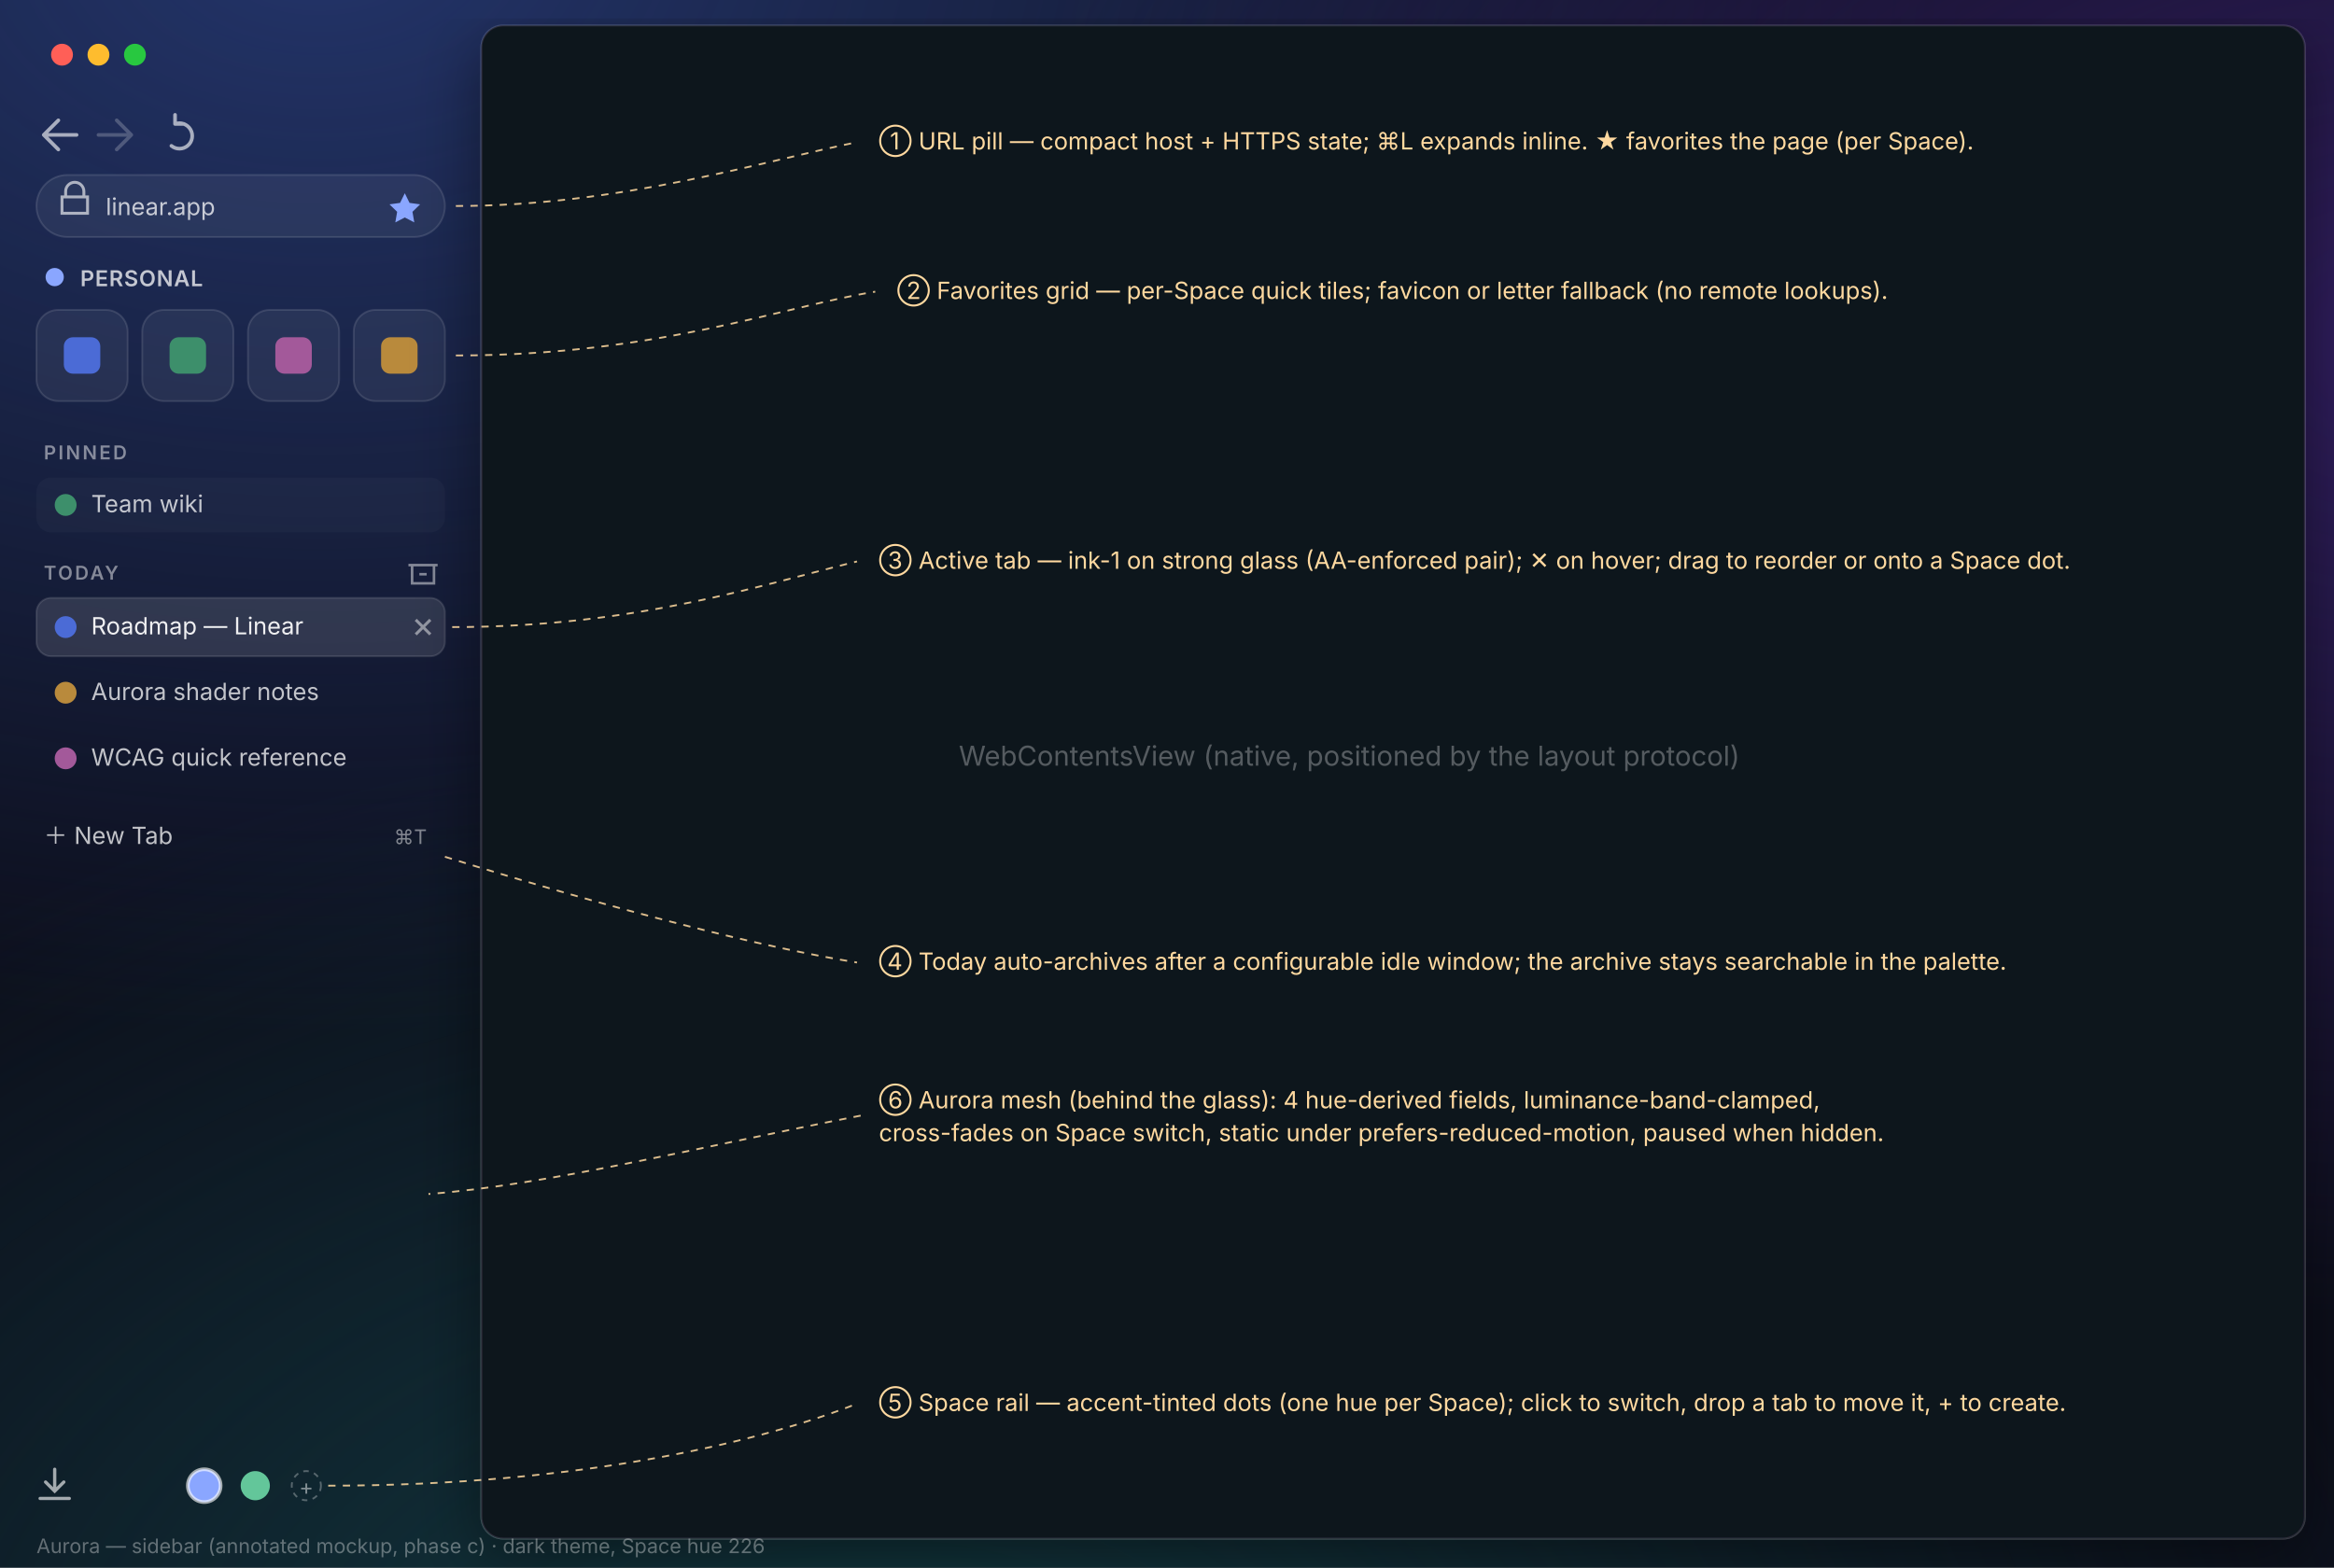
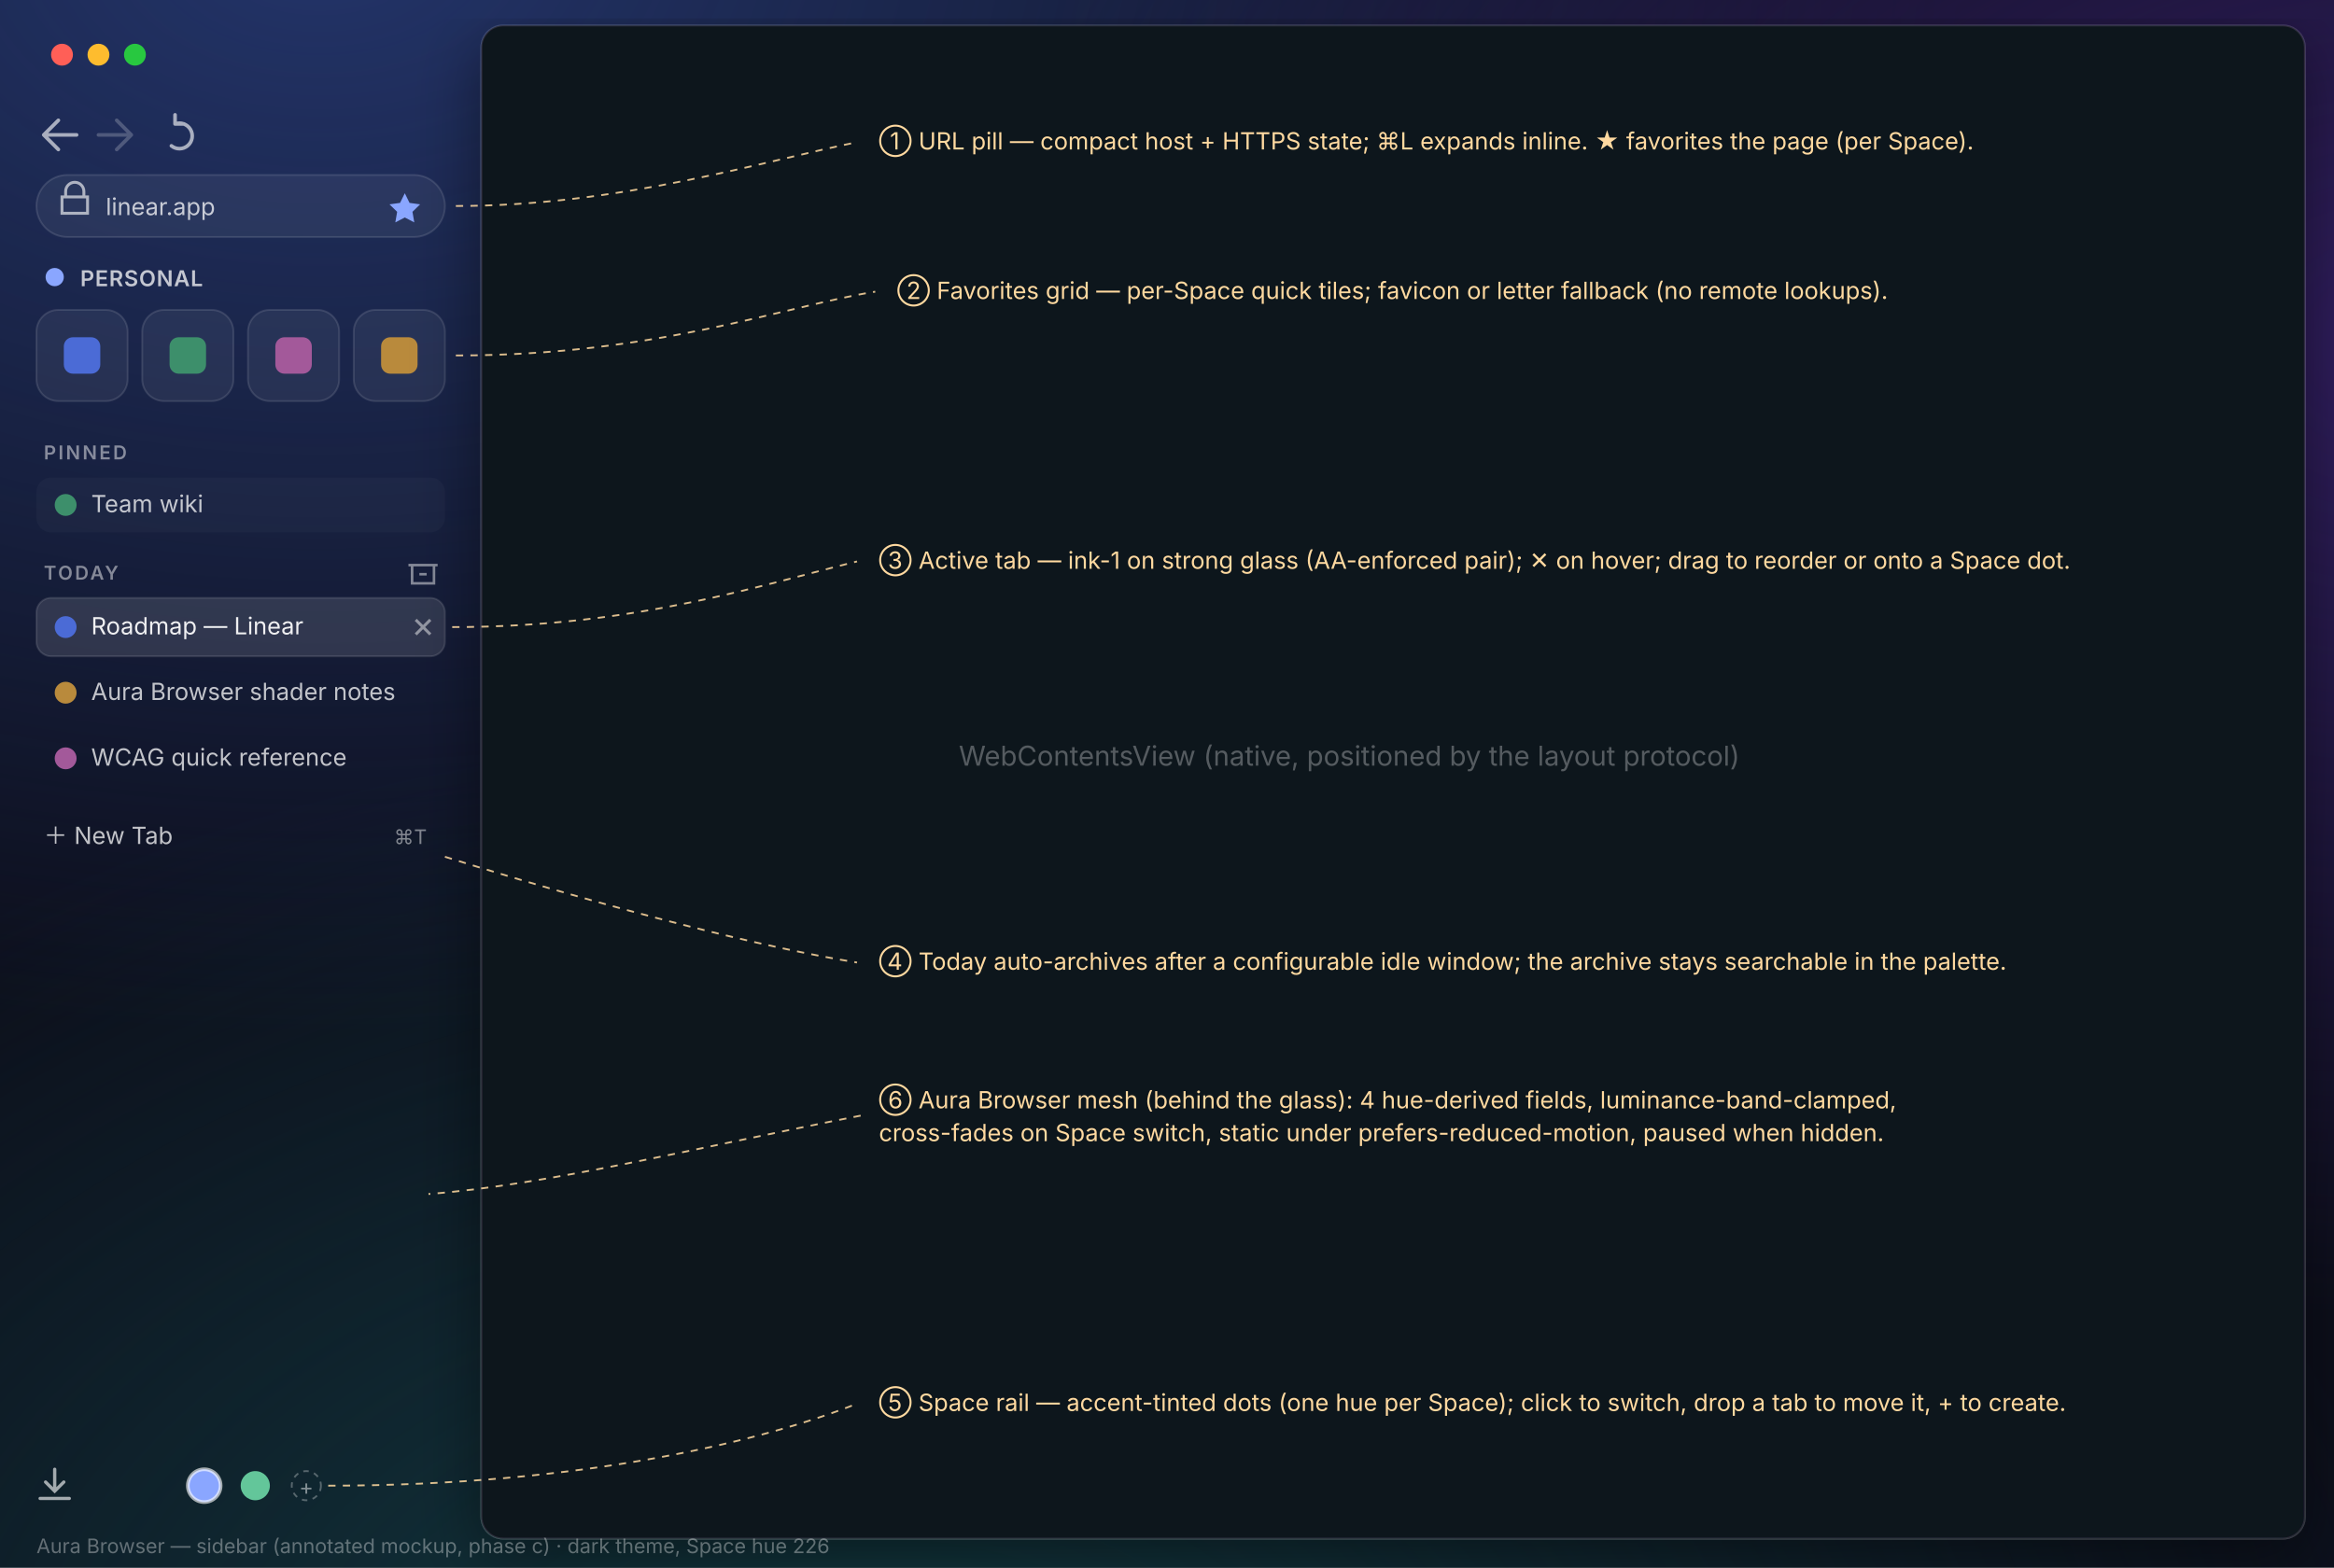
<svg xmlns="http://www.w3.org/2000/svg" width="1280" height="860" viewBox="0 0 1280 860" font-family="-apple-system, 'Segoe UI', system-ui, sans-serif">
  <defs>
    <radialGradient id="blobA" cx="14%" cy="-4%" r="70%">
      <stop offset="0%" stop-color="#233469" />
      <stop offset="100%" stop-color="#233469" stop-opacity="0" />
    </radialGradient>
    <radialGradient id="blobB" cx="104%" cy="22%" r="62%">
      <stop offset="0%" stop-color="#301d5e" />
      <stop offset="100%" stop-color="#301d5e" stop-opacity="0" />
    </radialGradient>
    <radialGradient id="blobC" cx="38%" cy="112%" r="66%">
      <stop offset="0%" stop-color="#123a41" />
      <stop offset="100%" stop-color="#123a41" stop-opacity="0" />
    </radialGradient>
    <filter id="cardShadow" x="-20%" y="-20%" width="140%" height="140%">
      <feDropShadow dx="0" dy="10" stdDeviation="18" flood-color="#000000" flood-opacity="0.45" />
    </filter>
  </defs>
  <rect width="1280" height="860" fill="#0c0e1a" />
  <rect width="1280" height="860" fill="url(#blobA)" />
  <rect width="1280" height="860" fill="url(#blobB)" />
  <rect width="1280" height="860" fill="url(#blobC)" />
  <g>
    <circle cx="34" cy="30" r="6" fill="#ff5f57" />
    <circle cx="54" cy="30" r="6" fill="#febc2e" />
    <circle cx="74" cy="30" r="6" fill="#28c840" />
    <g fill="none" stroke="rgba(255,255,255,0.62)" stroke-width="2" stroke-linecap="round" stroke-linejoin="round">
      <path d="M32 66 l-8 8 l8 8 M24 74 h18" />
      <path d="M64 66 l8 8 l-8 8 M72 74 h-18" opacity="0.35" />
      <path d="M96 68 a7 7 0 1 1 -2 12 M96 68 v-5 M96 68 h5" />
    </g>
    <rect x="20" y="96" width="224" height="34" rx="17" fill="rgba(255,255,255,0.06)" stroke="rgba(255,255,255,0.12)" />
    <path d="M36 108 v-3 a5 5 0 0 1 10 0 v3 M34 108 h14 v9 h-14 z" fill="none" stroke="rgba(255,255,255,0.62)" stroke-width="1.6" />
    <text x="58" y="118" fill="rgba(255,255,255,0.74)" font-size="13">linear.app</text>
    <path d="M222 106 l2.6 5.3 5.8 .8 -4.2 4.1 1 5.8 -5.2 -2.7 -5.2 2.7 1 -5.8 -4.2 -4.1 5.8 -.8 z" fill="#8aa6ff" />
    <circle cx="30" cy="152" r="5" fill="#8aa6ff" />
    <text x="44" y="157" fill="rgba(255,255,255,0.74)" font-size="12" font-weight="600" letter-spacing="0.4">PERSONAL</text>
    <g>
      <rect x="20" y="170" width="50" height="50" rx="12" fill="rgba(255,255,255,0.06)" stroke="rgba(255,255,255,0.12)" />
      <rect x="78" y="170" width="50" height="50" rx="12" fill="rgba(255,255,255,0.06)" stroke="rgba(255,255,255,0.12)" />
      <rect x="136" y="170" width="50" height="50" rx="12" fill="rgba(255,255,255,0.06)" stroke="rgba(255,255,255,0.12)" />
      <rect x="194" y="170" width="50" height="50" rx="12" fill="rgba(255,255,255,0.06)" stroke="rgba(255,255,255,0.12)" />
      <rect x="35" y="185" width="20" height="20" rx="5" fill="#4b6bd6" />
      <rect x="93" y="185" width="20" height="20" rx="5" fill="#3d8f6b" />
      <rect x="151" y="185" width="20" height="20" rx="5" fill="#a3599a" />
      <rect x="209" y="185" width="20" height="20" rx="5" fill="#b98a3c" />
    </g>
    <text x="24" y="252" fill="rgba(255,255,255,0.48)" font-size="10.5" font-weight="600" letter-spacing="1.2">PINNED</text>
    <rect x="20" y="262" width="224" height="30" rx="8" fill="rgba(255,255,255,0.03)" />
    <circle cx="36" cy="277" r="6" fill="#3d8f6b" />
    <text x="50" y="281" fill="rgba(255,255,255,0.74)" font-size="13">Team wiki</text>
    <text x="24" y="318" fill="rgba(255,255,255,0.48)" font-size="10.5" font-weight="600" letter-spacing="1.2">TODAY</text>
    <path d="M226 310 h12 v10 h-12 z M224 310 h16 M230 315 h4" fill="none" stroke="rgba(255,255,255,0.48)" stroke-width="1.4" />
    <rect x="20" y="328" width="224" height="32" rx="8" fill="rgba(255,255,255,0.12)" stroke="rgba(255,255,255,0.12)" />
    <circle cx="36" cy="344" r="6" fill="#4b6bd6" />
    <text x="50" y="348" fill="rgba(255,255,255,0.92)" font-size="13">Roadmap — Linear</text>
    <path d="M228 340 l8 8 M236 340 l-8 8" stroke="rgba(255,255,255,0.48)" stroke-width="1.6" />
    <rect x="20" y="364" width="224" height="32" rx="8" fill="none" />
    <circle cx="36" cy="380" r="6" fill="#b98a3c" />
-     <text x="50" y="384" fill="rgba(255,255,255,0.74)" font-size="13">Aurora shader notes</text>
+     <text x="50" y="384" fill="rgba(255,255,255,0.74)" font-size="13">Aura Browser shader notes</text>
    <rect x="20" y="400" width="224" height="32" rx="8" fill="none" />
    <circle cx="36" cy="416" r="6" fill="#a3599a" />
    <text x="50" y="420" fill="rgba(255,255,255,0.74)" font-size="13">WCAG quick reference</text>
    <text x="24" y="463" fill="rgba(255,255,255,0.74)" font-size="13">＋  New Tab</text>
    <text x="216" y="463" fill="rgba(255,255,255,0.48)" font-size="11">⌘T</text>
    <path d="M30 806 v12 m-5 -5 l5 5 l5 -5 M22 822 h16" fill="none" stroke="rgba(255,255,255,0.62)" stroke-width="1.8" stroke-linecap="round" />
    <circle cx="112" cy="815" r="9" fill="#8aa6ff" stroke="rgba(255,255,255,0.62)" stroke-width="2" />
    <circle cx="140" cy="815" r="8" fill="#63c69a" />
    <circle cx="168" cy="815" r="8" fill="none" stroke="rgba(255,255,255,0.3)" stroke-dasharray="3 3" />
    <text x="164" y="820" fill="rgba(255,255,255,0.48)" font-size="12">+</text>
    <rect x="264" y="14" width="1000" height="830" rx="12" fill="#10131f" stroke="rgba(255,255,255,0.12)" filter="url(#cardShadow)" />
    <text x="740" y="420" fill="rgba(255,255,255,0.3)" font-size="15" text-anchor="middle">WebContentsView (native, positioned by the layout protocol)</text>
  </g>
  <g font-size="13" fill="#ffd9a0">
    <g stroke="#ffd9a0" stroke-dasharray="4 4" fill="none" opacity="0.85">
      <path d="M250 113 C 340 113, 420 88, 470 78" />
      <path d="M250 195 C 360 195, 430 168, 480 160" />
      <path d="M248 344 C 350 344, 420 320, 470 308" />
      <path d="M180 815 C 320 815, 420 790, 470 770" />
      <path d="M244 470 C 340 500, 420 520, 470 528" />
      <path d="M472 612 C 380 630, 300 650, 235 655" />
    </g>
    <g>
      <text x="482" y="82">① URL pill — compact host + HTTPS state; ⌘L expands inline. ★ favorites the page (per Space).</text>
      <text x="492" y="164">② Favorites grid — per-Space quick tiles; favicon or letter fallback (no remote lookups).</text>
      <text x="482" y="312">③ Active tab — ink-1 on strong glass (AA-enforced pair); ✕ on hover; drag to reorder or onto a Space dot.</text>
      <text x="482" y="532">④ Today auto-archives after a configurable idle window; the archive stays searchable in the palette.</text>
      <text x="482" y="774">⑤ Space rail — accent-tinted dots (one hue per Space); click to switch, drop a tab to move it, + to create.</text>
-       <text x="482" y="608">⑥ Aurora mesh (behind the glass): 4 hue-derived fields, luminance-band-clamped,</text>
+       <text x="482" y="608">⑥ Aura Browser mesh (behind the glass): 4 hue-derived fields, luminance-band-clamped,</text>
      <text x="482" y="626">     cross-fades on Space switch, static under prefers-reduced-motion, paused when hidden.</text>
    </g>
  </g>
-   <text x="20" y="852" fill="rgba(255,255,255,0.35)" font-size="11">Aurora — sidebar (annotated mockup, phase c) · dark theme, Space hue 226</text>
+   <text x="20" y="852" fill="rgba(255,255,255,0.35)" font-size="11">Aura Browser — sidebar (annotated mockup, phase c) · dark theme, Space hue 226</text>
</svg>
